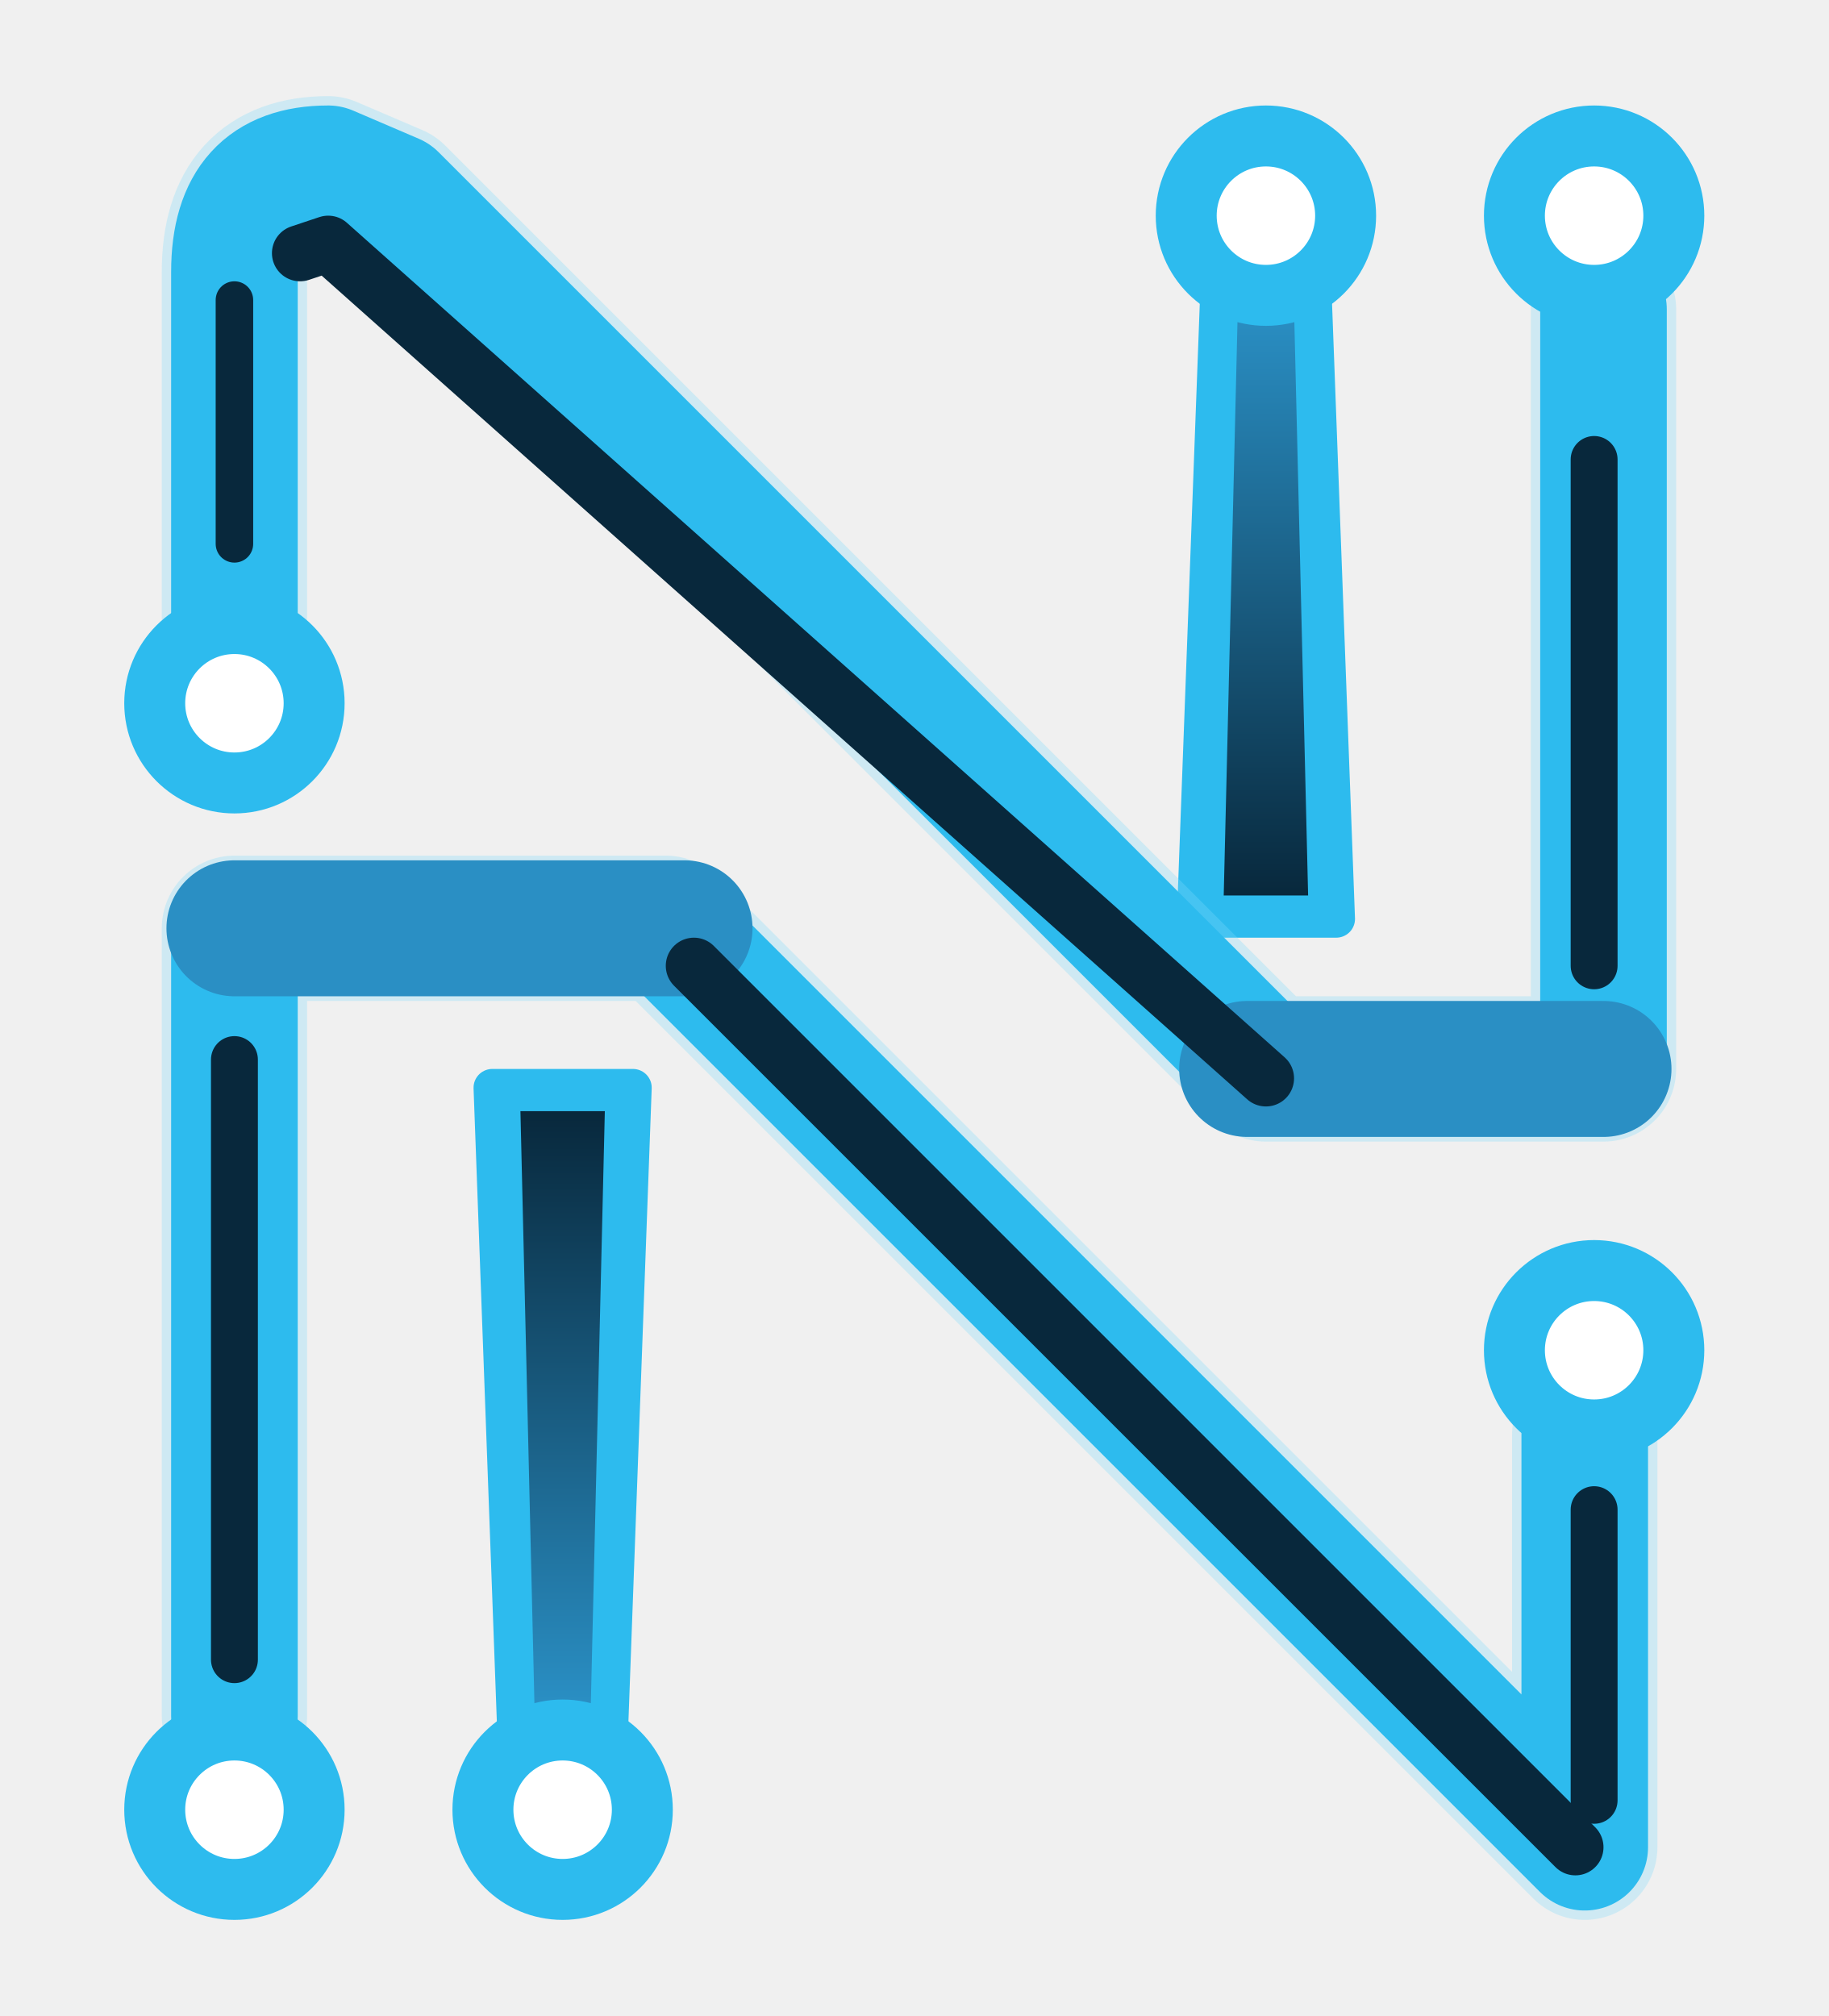
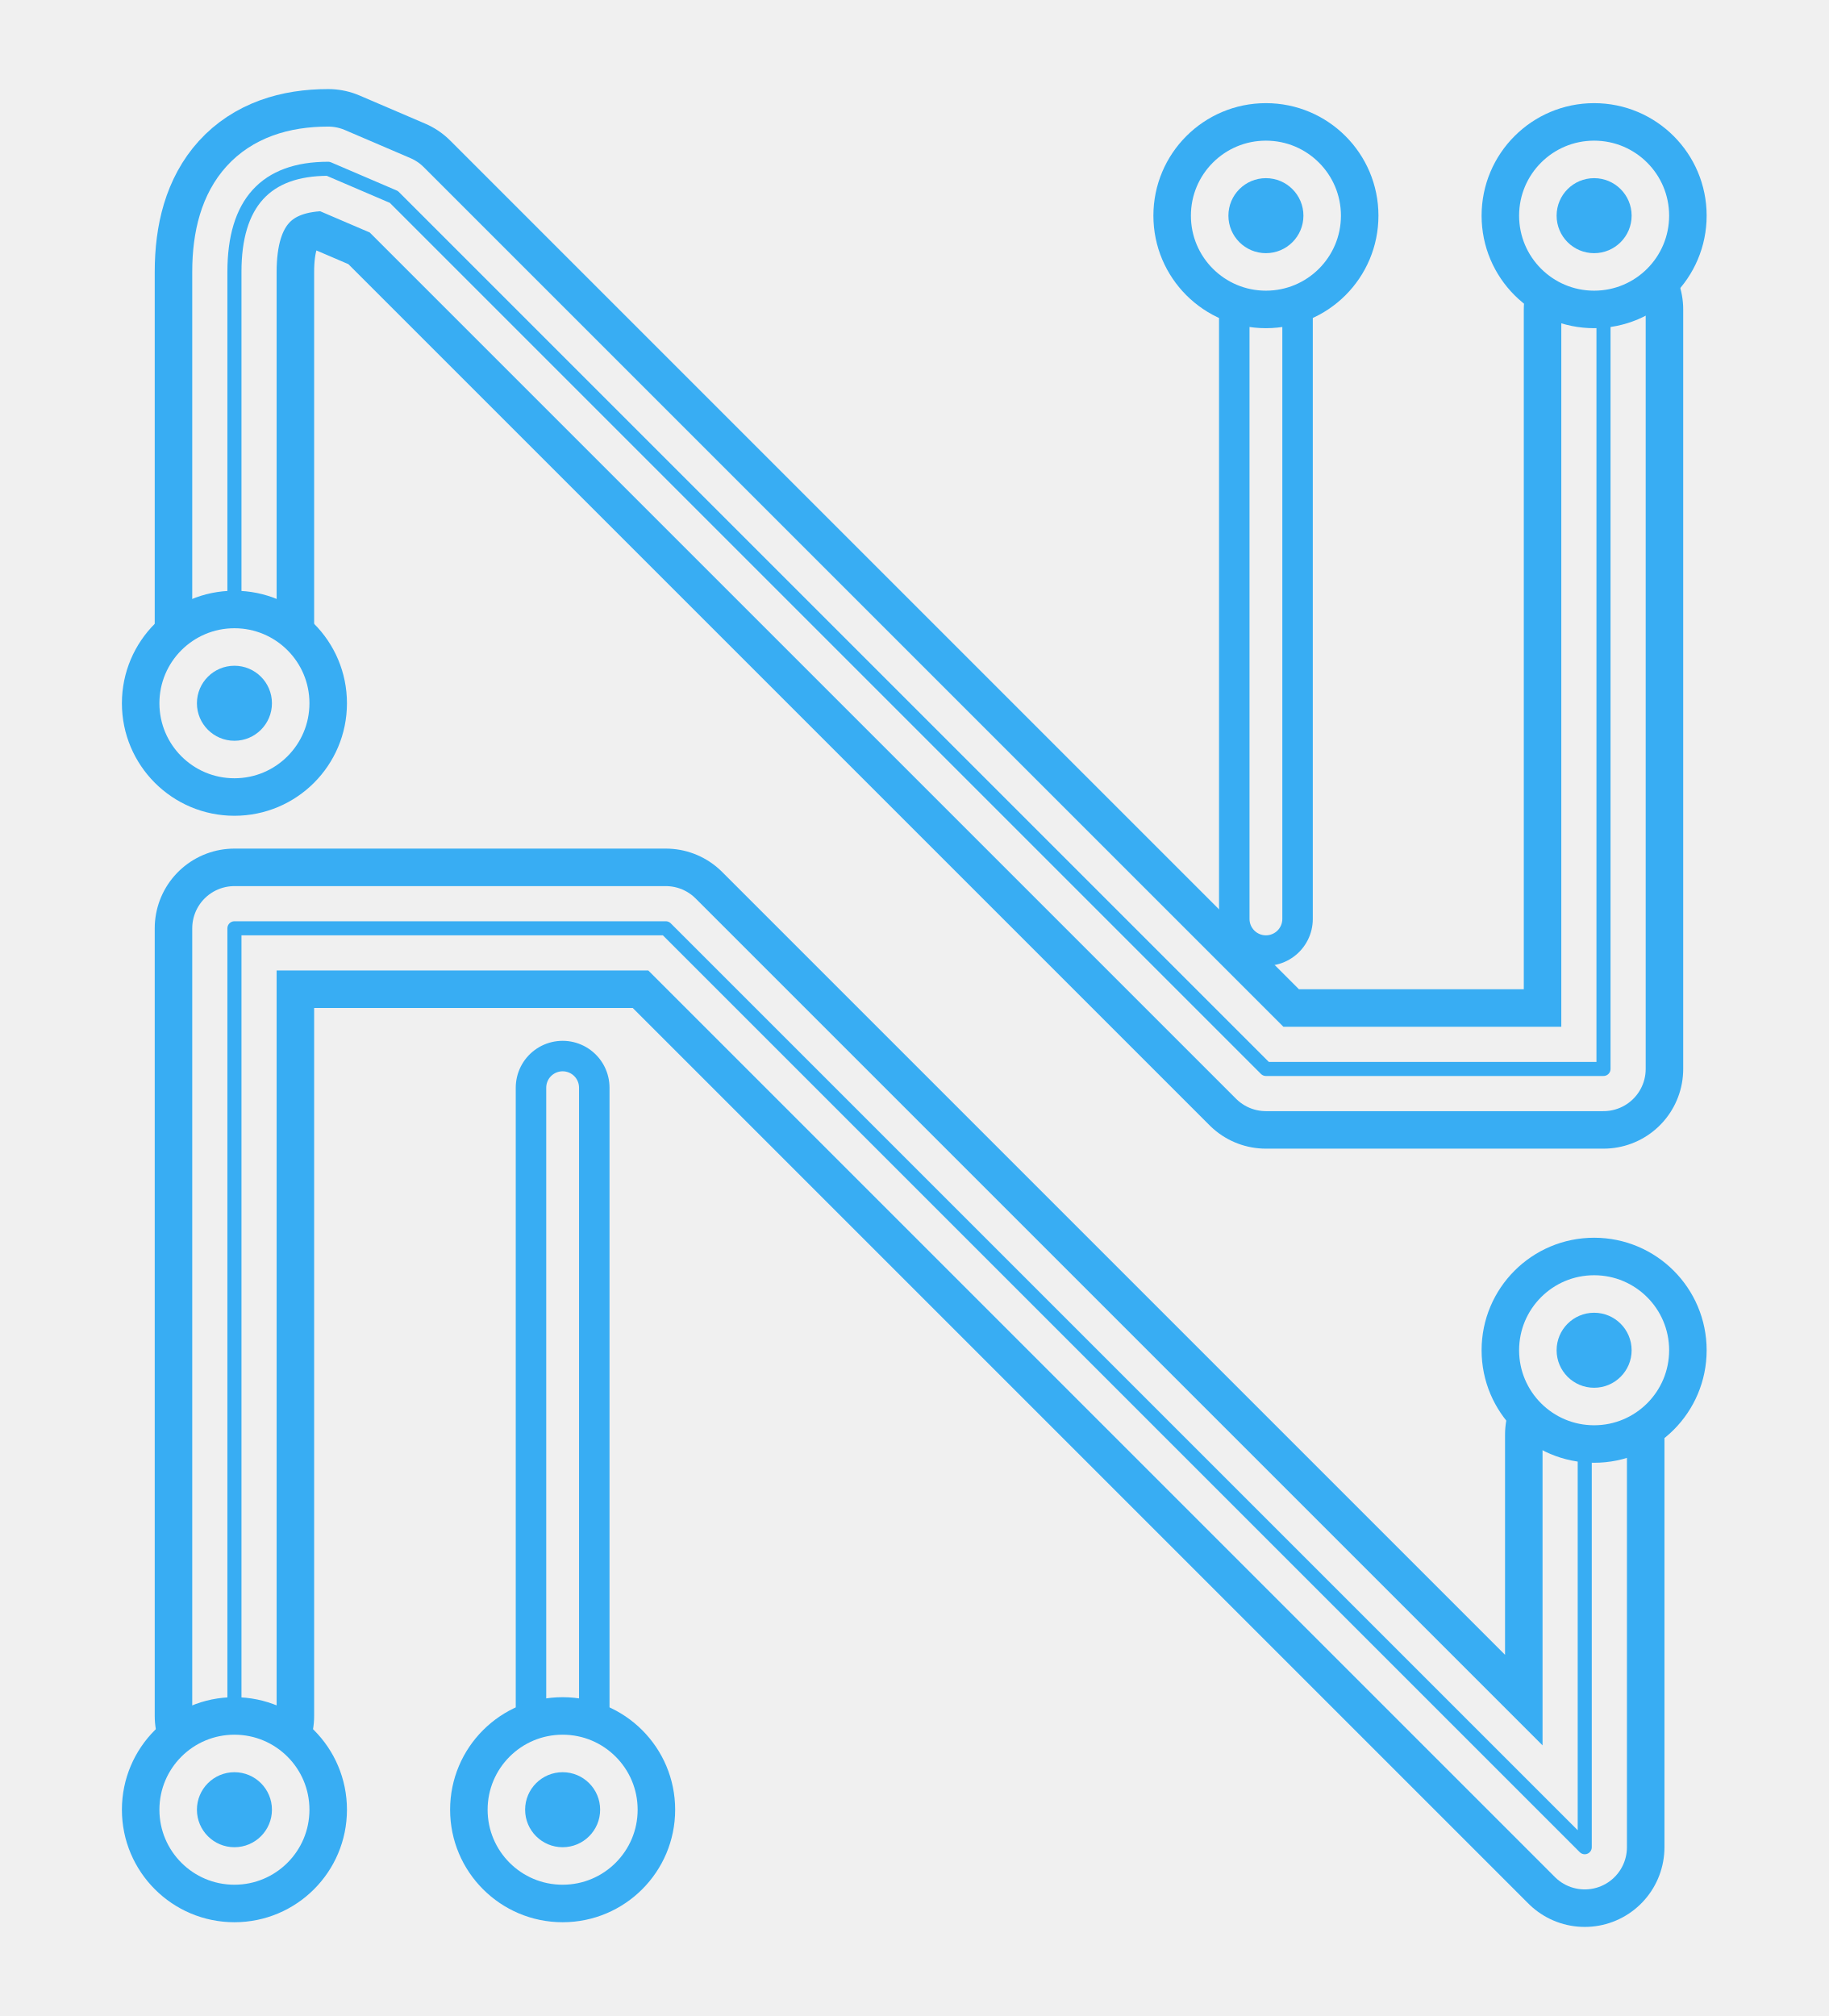
<svg xmlns="http://www.w3.org/2000/svg" viewBox="30 30 390 430">
  <defs>
-     <linearGradient id="stub1" x1="0" y1="0" x2="0" y2="1">
-       <stop offset="0" stop-color="#2A8FC4" />
-       <stop offset="1" stop-color="#08283C" />
-     </linearGradient>
-     <linearGradient id="stub2" x1="0" y1="1" x2="0" y2="0">
-       <stop offset="0" stop-color="#2A8FC4" />
-       <stop offset="1" stop-color="#08283C" />
-     </linearGradient>
+     <mask id="n-mask" maskUnits="userSpaceOnUse" x="0" y="0" width="450" height="500">
+       <rect x="0" y="0" width="450" height="500" fill="#000" />
+       <path d="M300 76V226" fill="none" stroke="#fff" stroke-width="20" stroke-linecap="round" stroke-linejoin="round" />
+       <path d="M150 416V262" fill="none" stroke="#fff" stroke-width="20" stroke-linecap="round" stroke-linejoin="round" />
+       <path d="M80 178V88Q80 66 100 66L114 72L300 258H372V96" fill="none" stroke="#fff" stroke-width="34" stroke-linecap="round" stroke-linejoin="round" />
+       <path d="M80 396V228H172L368 424V336" fill="none" stroke="#fff" stroke-width="34" stroke-linecap="round" stroke-linejoin="round" />
+       <path d="M300 76V226" fill="none" stroke="#000" stroke-width="7" stroke-linecap="round" stroke-linejoin="round" />
+       <path d="M150 416V262" fill="none" stroke="#000" stroke-width="7" stroke-linecap="round" stroke-linejoin="round" />
+       <path d="M80 178V88Q80 66 100 66L114 72L300 258H372V96" fill="none" stroke="#000" stroke-width="18" stroke-linecap="round" stroke-linejoin="round" />
+       <path d="M80 396V228H172L368 424V336" fill="none" stroke="#000" stroke-width="18" stroke-linecap="round" stroke-linejoin="round" />
+       <path data-c="1" d="M80 178V88Q80 66 100 66L114 72L300 258H372V96" fill="none" stroke="#fff" stroke-width="3" stroke-linecap="round" stroke-linejoin="round" />
+       <path data-c="1" d="M80 396V228H172L368 424V336" fill="none" stroke="#fff" stroke-width="3" stroke-linecap="round" stroke-linejoin="round" />
+       <circle cx="80" cy="180" r="20" fill="#000" />
+       <circle cx="300" cy="76" r="20" fill="#000" />
+       <circle cx="370" cy="76" r="20" fill="#000" />
+       <circle cx="370" cy="318" r="20" fill="#000" />
+       <circle cx="80" cy="416" r="20" fill="#000" />
+       <circle cx="150" cy="416" r="20" fill="#000" />
+     </mask>
  </defs>
-   <path d="M290 92L285 226H315L310 92Z" fill="#2DBBEE" stroke="#2DBBEE" stroke-width="8" stroke-linejoin="round" />
-   <path d="M294 96L291 221H309L306 96Z" fill="url(#stub1)" />
-   <path d="M140 398L135 262H165L160 398Z" fill="#2DBBEE" stroke="#2DBBEE" stroke-width="8" stroke-linejoin="round" />
-   <path d="M144 394L141 267H159L156 394Z" fill="url(#stub2)" />
-   <path d="M80 178V88Q80 66 100 66L114 72L300 258H372V96" fill="none" stroke="#7FDBFA" stroke-width="31" stroke-linecap="round" stroke-linejoin="round" opacity=".3" />
-   <path d="M80 396V228H172L368 424V336" fill="none" stroke="#7FDBFA" stroke-width="31" stroke-linecap="round" stroke-linejoin="round" opacity=".3" />
-   <path d="M80 178V88Q80 66 100 66L114 72L300 258H372V96" fill="none" stroke="#2DBBEE" stroke-width="27" stroke-linecap="round" stroke-linejoin="round" />
-   <path d="M80 396V228H172L368 424V336" fill="none" stroke="#2DBBEE" stroke-width="27" stroke-linecap="round" stroke-linejoin="round" />
-   <path d="M296 258H372" fill="none" stroke="#2A8FC4" stroke-width="29" stroke-linecap="round" stroke-linejoin="round" />
-   <path d="M80 228H176" fill="none" stroke="#2A8FC4" stroke-width="29" stroke-linecap="round" stroke-linejoin="round" />
-   <path d="M94 84L100 82L300 260" fill="none" stroke="#08283C" stroke-width="12" stroke-linecap="round" stroke-linejoin="round" />
-   <path d="M178 236L366 424" fill="none" stroke="#08283C" stroke-width="12" stroke-linecap="round" stroke-linejoin="round" />
-   <path d="M370 128V236" fill="none" stroke="#08283C" stroke-width="10" stroke-linecap="round" stroke-linejoin="round" />
-   <path d="M80 256V384" fill="none" stroke="#08283C" stroke-width="10" stroke-linecap="round" stroke-linejoin="round" />
-   <path d="M80 94V146" fill="none" stroke="#08283C" stroke-width="8" stroke-linecap="round" stroke-linejoin="round" />
-   <path d="M370 352V414" fill="none" stroke="#08283C" stroke-width="10" stroke-linecap="round" stroke-linejoin="round" />
-   <circle cx="80" cy="180" r="17" fill="#fff" stroke="#2DBBEE" stroke-width="13" />
-   <circle cx="300" cy="76" r="17" fill="#fff" stroke="#2DBBEE" stroke-width="13" />
-   <circle cx="370" cy="76" r="17" fill="#fff" stroke="#2DBBEE" stroke-width="13" />
-   <circle cx="370" cy="318" r="17" fill="#fff" stroke="#2DBBEE" stroke-width="13" />
-   <circle cx="80" cy="416" r="17" fill="#fff" stroke="#2DBBEE" stroke-width="13" />
-   <circle cx="150" cy="416" r="17" fill="#fff" stroke="#2DBBEE" stroke-width="13" />
+   <rect x="0" y="0" width="450" height="500" fill="#38ADF3" mask="url(#n-mask)" />
+   <circle cx="80" cy="180" r="20" fill="none" stroke="#38ADF3" stroke-width="8" />
+   <circle cx="80" cy="180" r="8" fill="#38ADF3" />
+   <circle cx="300" cy="76" r="20" fill="none" stroke="#38ADF3" stroke-width="8" />
+   <circle cx="300" cy="76" r="8" fill="#38ADF3" />
+   <circle cx="370" cy="76" r="20" fill="none" stroke="#38ADF3" stroke-width="8" />
+   <circle cx="370" cy="76" r="8" fill="#38ADF3" />
+   <circle cx="370" cy="318" r="20" fill="none" stroke="#38ADF3" stroke-width="8" />
+   <circle cx="370" cy="318" r="8" fill="#38ADF3" />
+   <circle cx="80" cy="416" r="20" fill="none" stroke="#38ADF3" stroke-width="8" />
+   <circle cx="80" cy="416" r="8" fill="#38ADF3" />
+   <circle cx="150" cy="416" r="20" fill="none" stroke="#38ADF3" stroke-width="8" />
+   <circle cx="150" cy="416" r="8" fill="#38ADF3" />
</svg>
